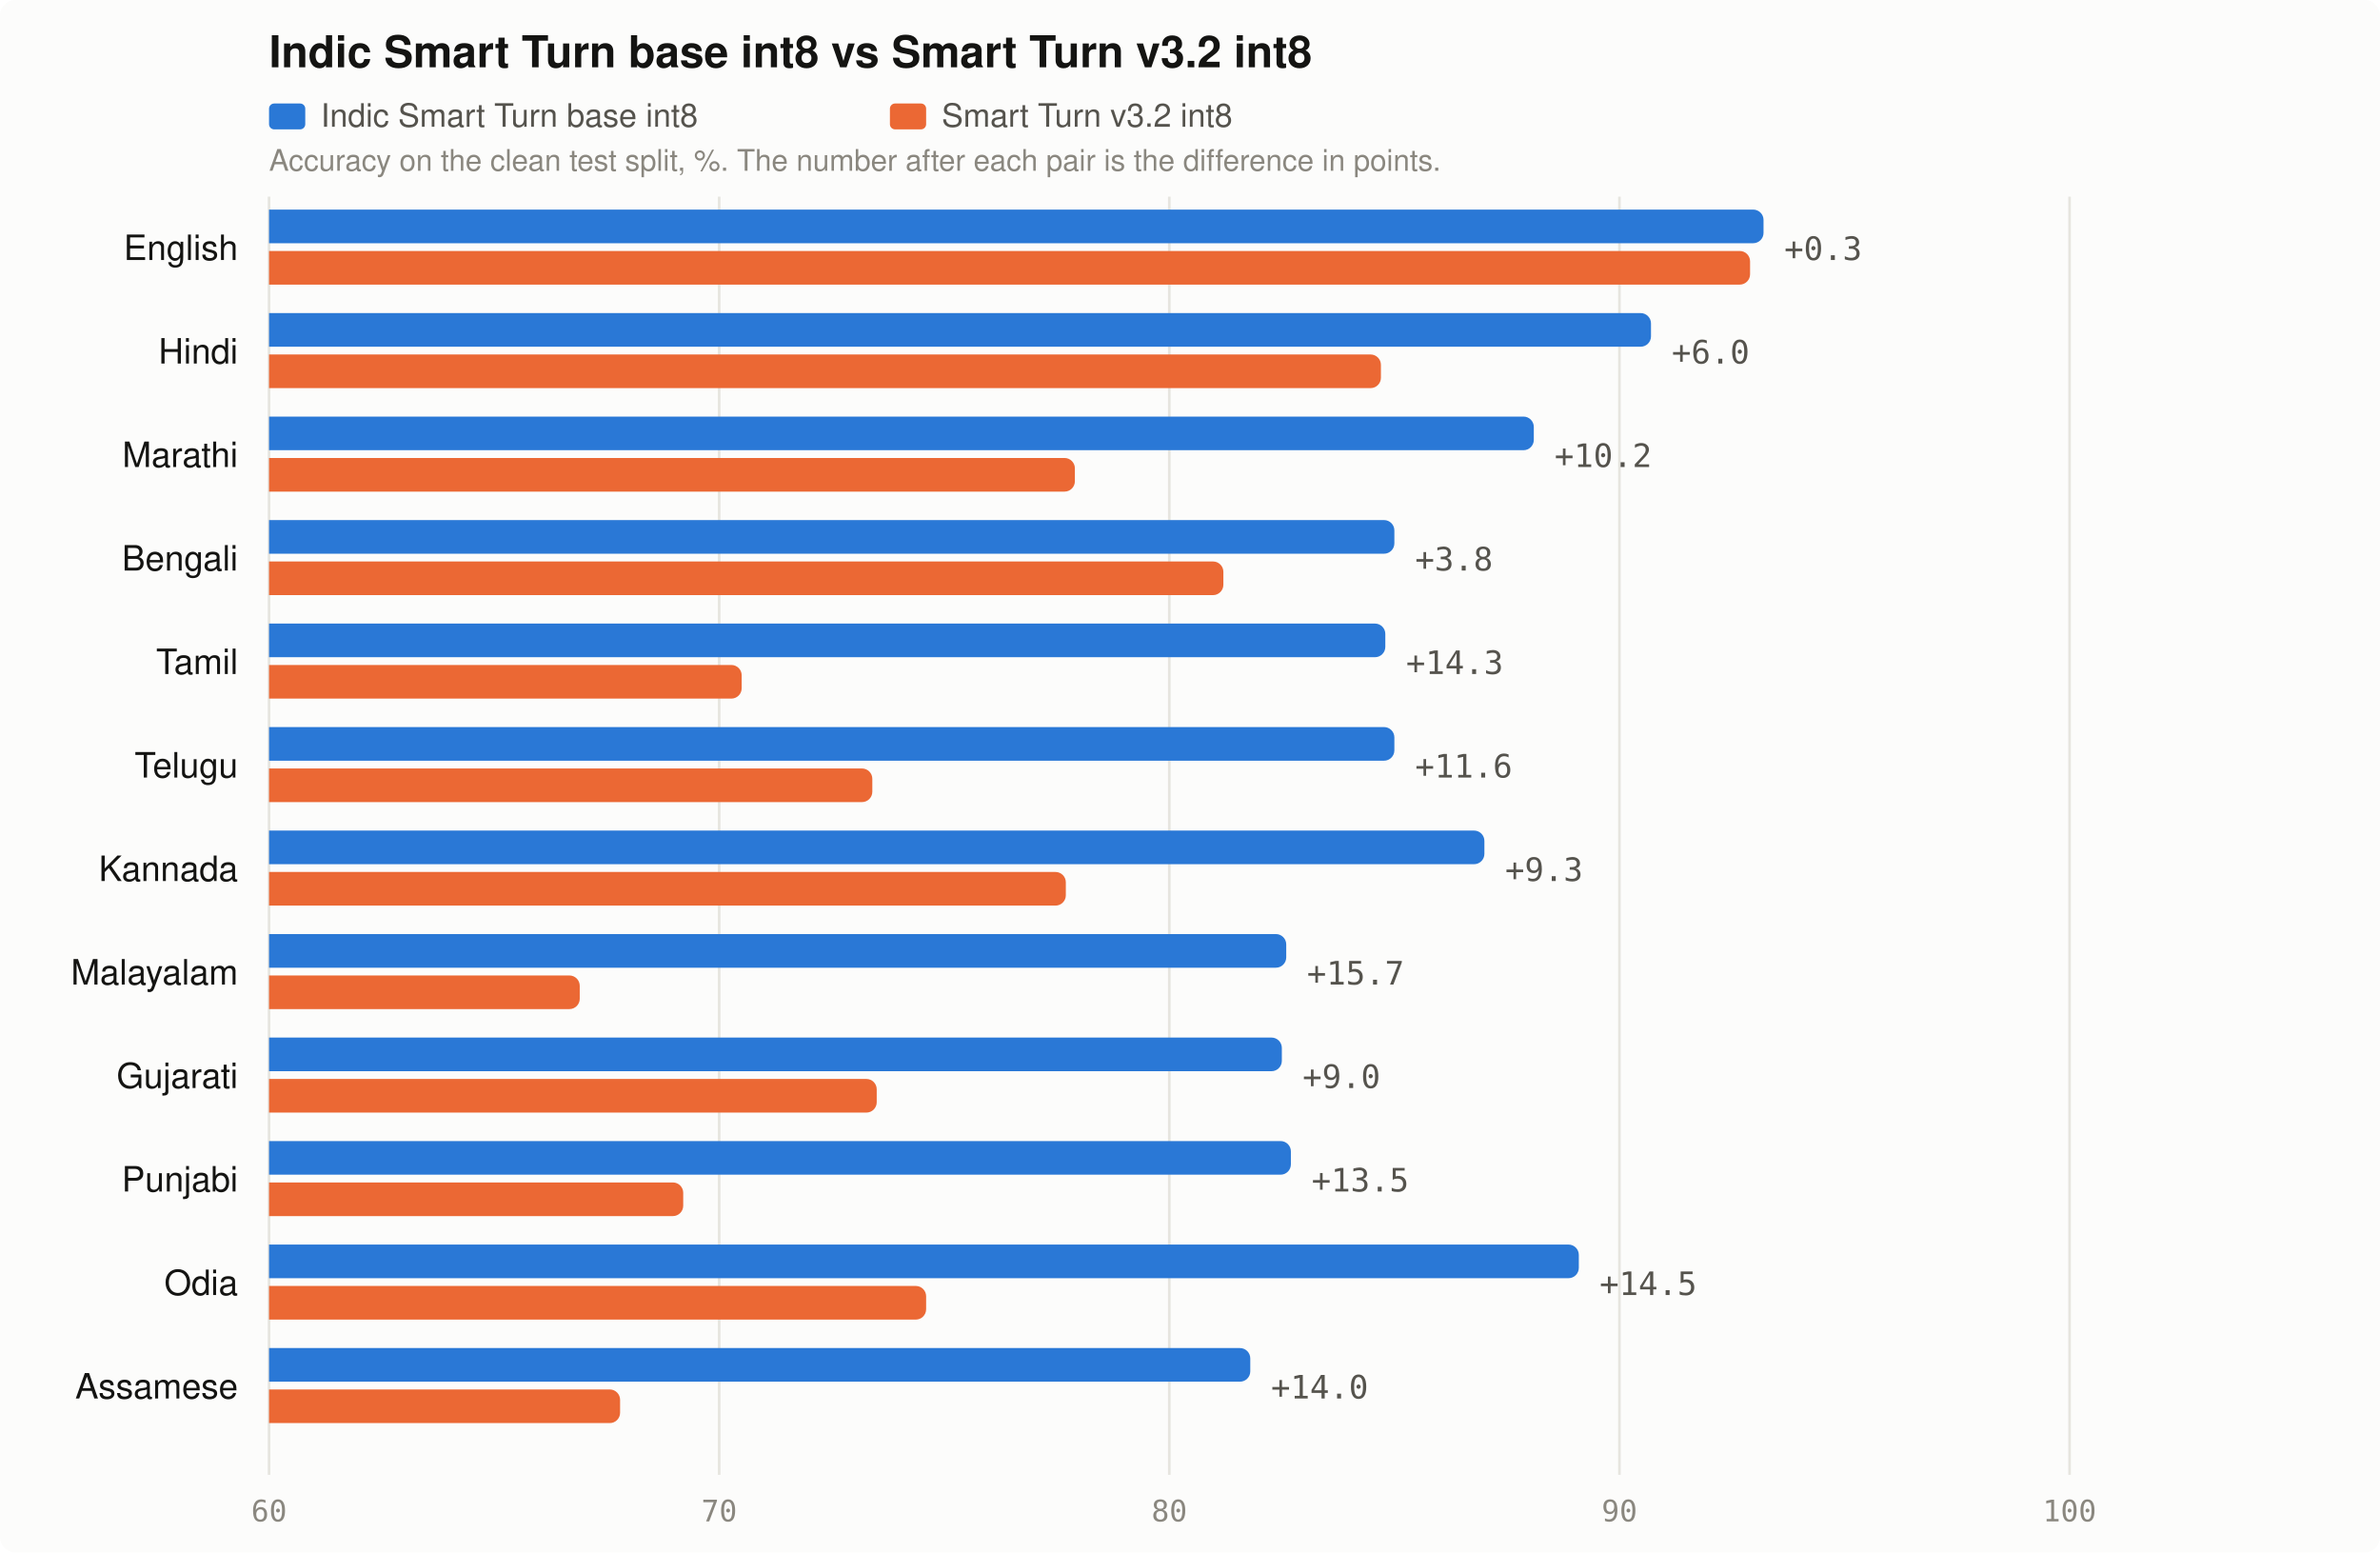
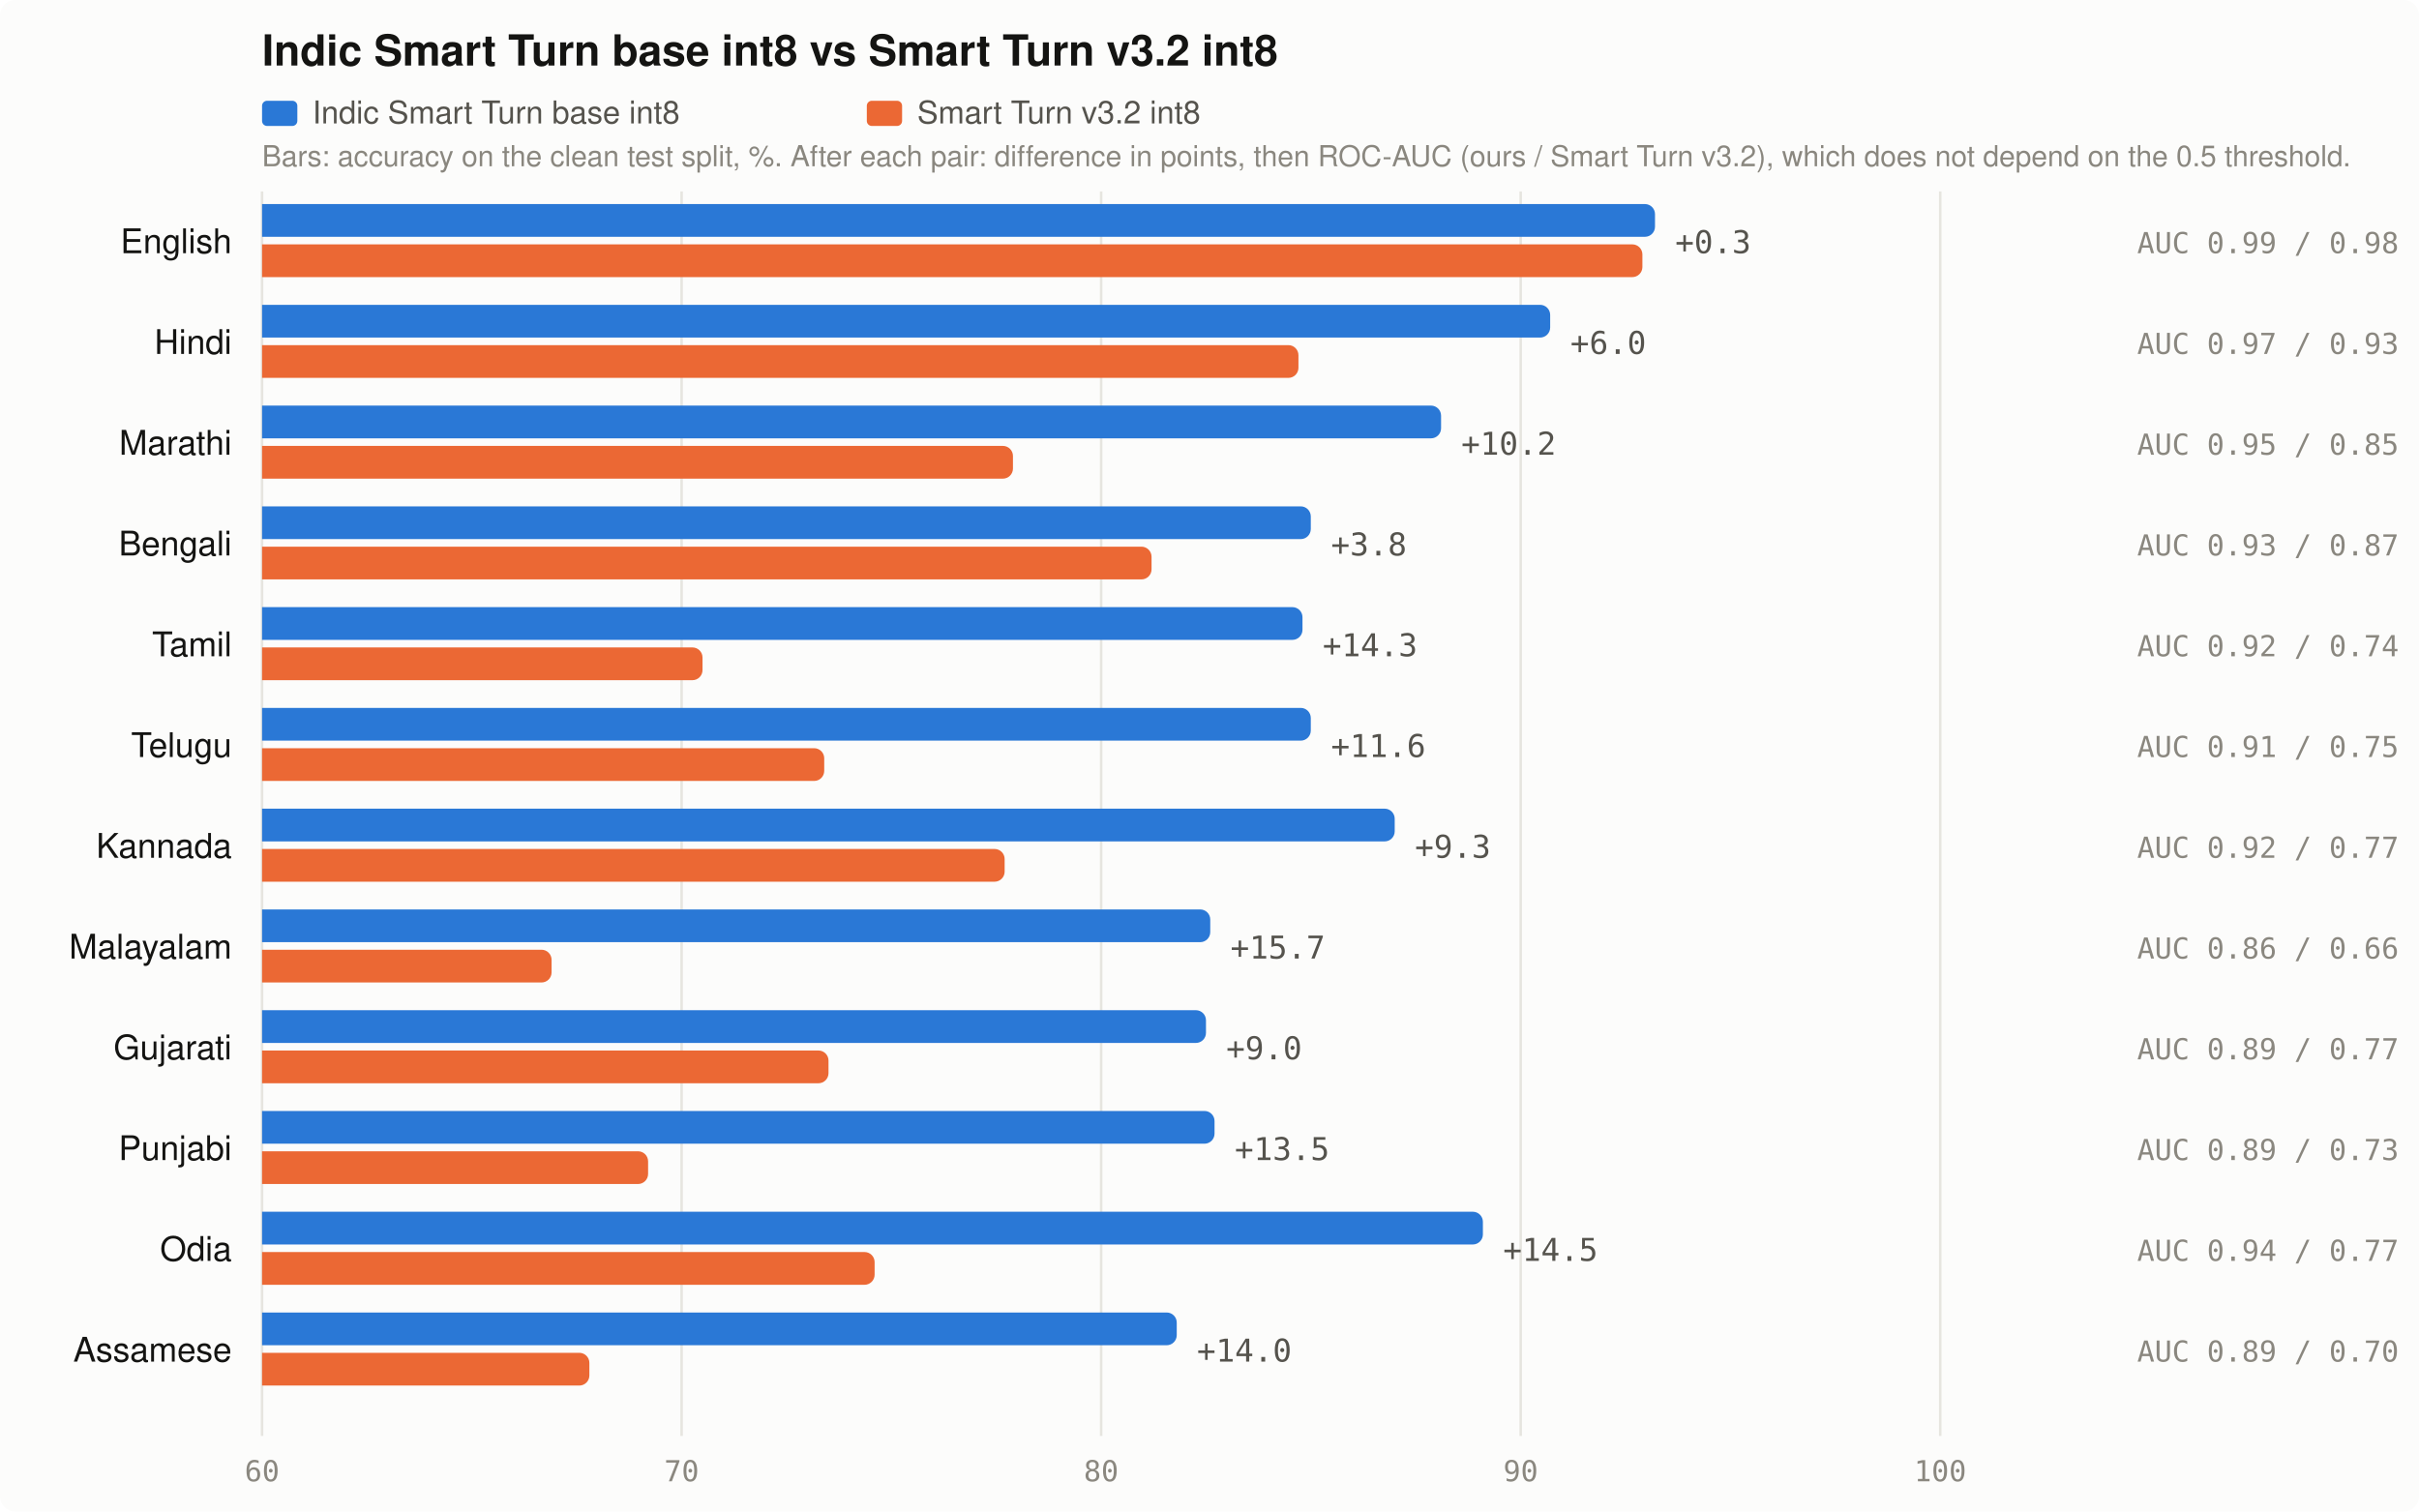
- <svg xmlns="http://www.w3.org/2000/svg" viewBox="0 0 920 600" width="920" height="600" font-family="ui-sans-serif, -apple-system, 'Segoe UI', Helvetica, Arial, sans-serif">
-   <rect width="920" height="600" fill="#fcfcfb" rx="6" />
+ <svg xmlns="http://www.w3.org/2000/svg" viewBox="0 0 960 600" width="960" height="600" font-family="ui-sans-serif, -apple-system, 'Segoe UI', Helvetica, Arial, sans-serif">
+   <rect width="960" height="600" fill="#fcfcfb" rx="6" />
  <text x="104" y="26" font-size="17" font-weight="600" fill="#141412">Indic Smart Turn base int8 vs Smart Turn v3.2 int8</text>
  <rect x="104" y="40" width="14" height="10" rx="2" fill="#2a78d6" />
  <text x="124" y="49" font-size="12.5" fill="#55534d">Indic Smart Turn base int8</text>
  <rect x="344" y="40" width="14" height="10" rx="2" fill="#eb6834" />
  <text x="364" y="49" font-size="12.5" fill="#55534d">Smart Turn v3.2 int8</text>
-   <text x="104" y="66" font-size="11.5" fill="#8a877f">Accuracy on the clean test split, %. The number after each pair is the difference in points.</text>
+   <text x="104" y="66" font-size="11.5" fill="#8a877f">Bars: accuracy on the clean test split, %. After each pair: difference in points, then ROC-AUC (ours / Smart Turn v3.2), which does not depend on the 0.5 threshold.</text>
  <line x1="104.0" x2="104.0" y1="76" y2="570" stroke="#e6e5df" stroke-width="1" />
  <text x="104.0" y="588" font-size="11.5" fill="#8a877f" text-anchor="middle" font-family="ui-monospace, SFMono-Regular, Menlo, Consolas, monospace">60</text>
-   <line x1="278.0" x2="278.0" y1="76" y2="570" stroke="#e6e5df" stroke-width="1" />
-   <text x="278.0" y="588" font-size="11.5" fill="#8a877f" text-anchor="middle" font-family="ui-monospace, SFMono-Regular, Menlo, Consolas, monospace">70</text>
-   <line x1="452.0" x2="452.0" y1="76" y2="570" stroke="#e6e5df" stroke-width="1" />
-   <text x="452.0" y="588" font-size="11.5" fill="#8a877f" text-anchor="middle" font-family="ui-monospace, SFMono-Regular, Menlo, Consolas, monospace">80</text>
-   <line x1="626.0" x2="626.0" y1="76" y2="570" stroke="#e6e5df" stroke-width="1" />
-   <text x="626.0" y="588" font-size="11.5" fill="#8a877f" text-anchor="middle" font-family="ui-monospace, SFMono-Regular, Menlo, Consolas, monospace">90</text>
-   <line x1="800.0" x2="800.0" y1="76" y2="570" stroke="#e6e5df" stroke-width="1" />
-   <text x="800.0" y="588" font-size="11.5" fill="#8a877f" text-anchor="middle" font-family="ui-monospace, SFMono-Regular, Menlo, Consolas, monospace">100</text>
+   <line x1="270.5" x2="270.5" y1="76" y2="570" stroke="#e6e5df" stroke-width="1" />
+   <text x="270.5" y="588" font-size="11.5" fill="#8a877f" text-anchor="middle" font-family="ui-monospace, SFMono-Regular, Menlo, Consolas, monospace">70</text>
+   <line x1="437.0" x2="437.0" y1="76" y2="570" stroke="#e6e5df" stroke-width="1" />
+   <text x="437.0" y="588" font-size="11.5" fill="#8a877f" text-anchor="middle" font-family="ui-monospace, SFMono-Regular, Menlo, Consolas, monospace">80</text>
+   <line x1="603.5" x2="603.5" y1="76" y2="570" stroke="#e6e5df" stroke-width="1" />
+   <text x="603.5" y="588" font-size="11.5" fill="#8a877f" text-anchor="middle" font-family="ui-monospace, SFMono-Regular, Menlo, Consolas, monospace">90</text>
+   <line x1="770.0" x2="770.0" y1="76" y2="570" stroke="#e6e5df" stroke-width="1" />
+   <text x="770.0" y="588" font-size="11.5" fill="#8a877f" text-anchor="middle" font-family="ui-monospace, SFMono-Regular, Menlo, Consolas, monospace">100</text>
  <text x="92" y="100.5" font-size="13.5" fill="#141412" text-anchor="end">English</text>
-   <path d="M104.0,81 h573.7 a4,4 0 0 1 4,4 v5 a4,4 0 0 1 -4,4 h-573.7 z" fill="#2a78d6" />
-   <path d="M104.0,97 h568.5 a4,4 0 0 1 4,4 v5 a4,4 0 0 1 -4,4 h-568.5 z" fill="#eb6834" />
-   <text x="689.7" y="100.5" font-size="12.5" fill="#55534d" font-family="ui-monospace, SFMono-Regular, Menlo, Consolas, monospace">+0.3</text>
+   <path d="M104.0,81 h548.8 a4,4 0 0 1 4,4 v5 a4,4 0 0 1 -4,4 h-548.8 z" fill="#2a78d6" />
+   <path d="M104.0,97 h543.8 a4,4 0 0 1 4,4 v5 a4,4 0 0 1 -4,4 h-543.8 z" fill="#eb6834" />
+   <text x="664.8" y="100.5" font-size="12.5" fill="#55534d" font-family="ui-monospace, SFMono-Regular, Menlo, Consolas, monospace">+0.3</text>
+   <text x="952" y="100.5" font-size="11.5" fill="#8a877f" font-family="ui-monospace, SFMono-Regular, Menlo, Consolas, monospace" text-anchor="end">AUC 0.99 / 0.98</text>
  <text x="92" y="140.5" font-size="13.5" fill="#141412" text-anchor="end">Hindi</text>
-   <path d="M104.0,121 h530.2 a4,4 0 0 1 4,4 v5 a4,4 0 0 1 -4,4 h-530.2 z" fill="#2a78d6" />
-   <path d="M104.0,137 h425.8 a4,4 0 0 1 4,4 v5 a4,4 0 0 1 -4,4 h-425.8 z" fill="#eb6834" />
-   <text x="646.2" y="140.5" font-size="12.5" fill="#55534d" font-family="ui-monospace, SFMono-Regular, Menlo, Consolas, monospace">+6.0</text>
+   <path d="M104.0,121 h507.2 a4,4 0 0 1 4,4 v5 a4,4 0 0 1 -4,4 h-507.2 z" fill="#2a78d6" />
+   <path d="M104.0,137 h407.3 a4,4 0 0 1 4,4 v5 a4,4 0 0 1 -4,4 h-407.3 z" fill="#eb6834" />
+   <text x="623.2" y="140.5" font-size="12.5" fill="#55534d" font-family="ui-monospace, SFMono-Regular, Menlo, Consolas, monospace">+6.0</text>
+   <text x="952" y="140.5" font-size="11.5" fill="#8a877f" font-family="ui-monospace, SFMono-Regular, Menlo, Consolas, monospace" text-anchor="end">AUC 0.97 / 0.93</text>
  <text x="92" y="180.5" font-size="13.5" fill="#141412" text-anchor="end">Marathi</text>
-   <path d="M104.0,161 h484.9 a4,4 0 0 1 4,4 v5 a4,4 0 0 1 -4,4 h-484.9 z" fill="#2a78d6" />
-   <path d="M104.0,177 h307.5 a4,4 0 0 1 4,4 v5 a4,4 0 0 1 -4,4 h-307.5 z" fill="#eb6834" />
-   <text x="600.9" y="180.5" font-size="12.5" fill="#55534d" font-family="ui-monospace, SFMono-Regular, Menlo, Consolas, monospace">+10.2</text>
+   <path d="M104.0,161 h463.9 a4,4 0 0 1 4,4 v5 a4,4 0 0 1 -4,4 h-463.9 z" fill="#2a78d6" />
+   <path d="M104.0,177 h294.0 a4,4 0 0 1 4,4 v5 a4,4 0 0 1 -4,4 h-294.0 z" fill="#eb6834" />
+   <text x="579.9" y="180.5" font-size="12.5" fill="#55534d" font-family="ui-monospace, SFMono-Regular, Menlo, Consolas, monospace">+10.2</text>
+   <text x="952" y="180.5" font-size="11.5" fill="#8a877f" font-family="ui-monospace, SFMono-Regular, Menlo, Consolas, monospace" text-anchor="end">AUC 0.95 / 0.85</text>
  <text x="92" y="220.5" font-size="13.5" fill="#141412" text-anchor="end">Bengali</text>
-   <path d="M104.0,201 h431.0 a4,4 0 0 1 4,4 v5 a4,4 0 0 1 -4,4 h-431.0 z" fill="#2a78d6" />
-   <path d="M104.0,217 h364.9 a4,4 0 0 1 4,4 v5 a4,4 0 0 1 -4,4 h-364.9 z" fill="#eb6834" />
-   <text x="547.0" y="220.5" font-size="12.5" fill="#55534d" font-family="ui-monospace, SFMono-Regular, Menlo, Consolas, monospace">+3.8</text>
+   <path d="M104.0,201 h412.2 a4,4 0 0 1 4,4 v5 a4,4 0 0 1 -4,4 h-412.2 z" fill="#2a78d6" />
+   <path d="M104.0,217 h349.0 a4,4 0 0 1 4,4 v5 a4,4 0 0 1 -4,4 h-349.0 z" fill="#eb6834" />
+   <text x="528.2" y="220.5" font-size="12.5" fill="#55534d" font-family="ui-monospace, SFMono-Regular, Menlo, Consolas, monospace">+3.8</text>
+   <text x="952" y="220.5" font-size="11.5" fill="#8a877f" font-family="ui-monospace, SFMono-Regular, Menlo, Consolas, monospace" text-anchor="end">AUC 0.93 / 0.87</text>
  <text x="92" y="260.5" font-size="13.5" fill="#141412" text-anchor="end">Tamil</text>
-   <path d="M104.0,241 h427.5 a4,4 0 0 1 4,4 v5 a4,4 0 0 1 -4,4 h-427.5 z" fill="#2a78d6" />
-   <path d="M104.0,257 h178.7 a4,4 0 0 1 4,4 v5 a4,4 0 0 1 -4,4 h-178.7 z" fill="#eb6834" />
-   <text x="543.5" y="260.5" font-size="12.5" fill="#55534d" font-family="ui-monospace, SFMono-Regular, Menlo, Consolas, monospace">+14.3</text>
+   <path d="M104.0,241 h408.9 a4,4 0 0 1 4,4 v5 a4,4 0 0 1 -4,4 h-408.9 z" fill="#2a78d6" />
+   <path d="M104.0,257 h170.8 a4,4 0 0 1 4,4 v5 a4,4 0 0 1 -4,4 h-170.8 z" fill="#eb6834" />
+   <text x="524.9" y="260.5" font-size="12.5" fill="#55534d" font-family="ui-monospace, SFMono-Regular, Menlo, Consolas, monospace">+14.3</text>
+   <text x="952" y="260.5" font-size="11.5" fill="#8a877f" font-family="ui-monospace, SFMono-Regular, Menlo, Consolas, monospace" text-anchor="end">AUC 0.92 / 0.74</text>
  <text x="92" y="300.5" font-size="13.5" fill="#141412" text-anchor="end">Telugu</text>
-   <path d="M104.0,281 h431.0 a4,4 0 0 1 4,4 v5 a4,4 0 0 1 -4,4 h-431.0 z" fill="#2a78d6" />
-   <path d="M104.0,297 h229.2 a4,4 0 0 1 4,4 v5 a4,4 0 0 1 -4,4 h-229.2 z" fill="#eb6834" />
-   <text x="547.0" y="300.5" font-size="12.5" fill="#55534d" font-family="ui-monospace, SFMono-Regular, Menlo, Consolas, monospace">+11.6</text>
+   <path d="M104.0,281 h412.2 a4,4 0 0 1 4,4 v5 a4,4 0 0 1 -4,4 h-412.2 z" fill="#2a78d6" />
+   <path d="M104.0,297 h219.1 a4,4 0 0 1 4,4 v5 a4,4 0 0 1 -4,4 h-219.1 z" fill="#eb6834" />
+   <text x="528.2" y="300.5" font-size="12.5" fill="#55534d" font-family="ui-monospace, SFMono-Regular, Menlo, Consolas, monospace">+11.6</text>
+   <text x="952" y="300.5" font-size="11.5" fill="#8a877f" font-family="ui-monospace, SFMono-Regular, Menlo, Consolas, monospace" text-anchor="end">AUC 0.91 / 0.75</text>
  <text x="92" y="340.5" font-size="13.5" fill="#141412" text-anchor="end">Kannada</text>
-   <path d="M104.0,321 h465.8 a4,4 0 0 1 4,4 v5 a4,4 0 0 1 -4,4 h-465.8 z" fill="#2a78d6" />
-   <path d="M104.0,337 h304.0 a4,4 0 0 1 4,4 v5 a4,4 0 0 1 -4,4 h-304.0 z" fill="#eb6834" />
-   <text x="581.8" y="340.5" font-size="12.5" fill="#55534d" font-family="ui-monospace, SFMono-Regular, Menlo, Consolas, monospace">+9.3</text>
+   <path d="M104.0,321 h445.5 a4,4 0 0 1 4,4 v5 a4,4 0 0 1 -4,4 h-445.5 z" fill="#2a78d6" />
+   <path d="M104.0,337 h290.7 a4,4 0 0 1 4,4 v5 a4,4 0 0 1 -4,4 h-290.7 z" fill="#eb6834" />
+   <text x="561.5" y="340.5" font-size="12.5" fill="#55534d" font-family="ui-monospace, SFMono-Regular, Menlo, Consolas, monospace">+9.3</text>
+   <text x="952" y="340.5" font-size="11.5" fill="#8a877f" font-family="ui-monospace, SFMono-Regular, Menlo, Consolas, monospace" text-anchor="end">AUC 0.92 / 0.77</text>
  <text x="92" y="380.5" font-size="13.5" fill="#141412" text-anchor="end">Malayalam</text>
-   <path d="M104.0,361 h389.2 a4,4 0 0 1 4,4 v5 a4,4 0 0 1 -4,4 h-389.2 z" fill="#2a78d6" />
-   <path d="M104.0,377 h116.1 a4,4 0 0 1 4,4 v5 a4,4 0 0 1 -4,4 h-116.1 z" fill="#eb6834" />
-   <text x="505.2" y="380.5" font-size="12.5" fill="#55534d" font-family="ui-monospace, SFMono-Regular, Menlo, Consolas, monospace">+15.7</text>
+   <path d="M104.0,361 h372.3 a4,4 0 0 1 4,4 v5 a4,4 0 0 1 -4,4 h-372.3 z" fill="#2a78d6" />
+   <path d="M104.0,377 h110.9 a4,4 0 0 1 4,4 v5 a4,4 0 0 1 -4,4 h-110.9 z" fill="#eb6834" />
+   <text x="488.3" y="380.5" font-size="12.5" fill="#55534d" font-family="ui-monospace, SFMono-Regular, Menlo, Consolas, monospace">+15.7</text>
+   <text x="952" y="380.5" font-size="11.5" fill="#8a877f" font-family="ui-monospace, SFMono-Regular, Menlo, Consolas, monospace" text-anchor="end">AUC 0.86 / 0.66</text>
  <text x="92" y="420.5" font-size="13.5" fill="#141412" text-anchor="end">Gujarati</text>
-   <path d="M104.0,401 h387.5 a4,4 0 0 1 4,4 v5 a4,4 0 0 1 -4,4 h-387.5 z" fill="#2a78d6" />
-   <path d="M104.0,417 h230.9 a4,4 0 0 1 4,4 v5 a4,4 0 0 1 -4,4 h-230.9 z" fill="#eb6834" />
-   <text x="503.5" y="420.5" font-size="12.5" fill="#55534d" font-family="ui-monospace, SFMono-Regular, Menlo, Consolas, monospace">+9.0</text>
+   <path d="M104.0,401 h370.6 a4,4 0 0 1 4,4 v5 a4,4 0 0 1 -4,4 h-370.6 z" fill="#2a78d6" />
+   <path d="M104.0,417 h220.8 a4,4 0 0 1 4,4 v5 a4,4 0 0 1 -4,4 h-220.8 z" fill="#eb6834" />
+   <text x="486.6" y="420.5" font-size="12.5" fill="#55534d" font-family="ui-monospace, SFMono-Regular, Menlo, Consolas, monospace">+9.0</text>
+   <text x="952" y="420.5" font-size="11.5" fill="#8a877f" font-family="ui-monospace, SFMono-Regular, Menlo, Consolas, monospace" text-anchor="end">AUC 0.89 / 0.77</text>
  <text x="92" y="460.5" font-size="13.5" fill="#141412" text-anchor="end">Punjabi</text>
-   <path d="M104.0,441 h391.0 a4,4 0 0 1 4,4 v5 a4,4 0 0 1 -4,4 h-391.0 z" fill="#2a78d6" />
-   <path d="M104.0,457 h156.1 a4,4 0 0 1 4,4 v5 a4,4 0 0 1 -4,4 h-156.1 z" fill="#eb6834" />
-   <text x="507.0" y="460.5" font-size="12.5" fill="#55534d" font-family="ui-monospace, SFMono-Regular, Menlo, Consolas, monospace">+13.5</text>
+   <path d="M104.0,441 h374.0 a4,4 0 0 1 4,4 v5 a4,4 0 0 1 -4,4 h-374.0 z" fill="#2a78d6" />
+   <path d="M104.0,457 h149.2 a4,4 0 0 1 4,4 v5 a4,4 0 0 1 -4,4 h-149.2 z" fill="#eb6834" />
+   <text x="490.0" y="460.5" font-size="12.5" fill="#55534d" font-family="ui-monospace, SFMono-Regular, Menlo, Consolas, monospace">+13.5</text>
+   <text x="952" y="460.5" font-size="11.5" fill="#8a877f" font-family="ui-monospace, SFMono-Regular, Menlo, Consolas, monospace" text-anchor="end">AUC 0.89 / 0.73</text>
  <text x="92" y="500.5" font-size="13.5" fill="#141412" text-anchor="end">Odia</text>
-   <path d="M104.0,481 h502.3 a4,4 0 0 1 4,4 v5 a4,4 0 0 1 -4,4 h-502.3 z" fill="#2a78d6" />
-   <path d="M104.0,497 h250.0 a4,4 0 0 1 4,4 v5 a4,4 0 0 1 -4,4 h-250.0 z" fill="#eb6834" />
-   <text x="618.3" y="500.5" font-size="12.5" fill="#55534d" font-family="ui-monospace, SFMono-Regular, Menlo, Consolas, monospace">+14.5</text>
+   <path d="M104.0,481 h480.5 a4,4 0 0 1 4,4 v5 a4,4 0 0 1 -4,4 h-480.5 z" fill="#2a78d6" />
+   <path d="M104.0,497 h239.1 a4,4 0 0 1 4,4 v5 a4,4 0 0 1 -4,4 h-239.1 z" fill="#eb6834" />
+   <text x="596.5" y="500.5" font-size="12.5" fill="#55534d" font-family="ui-monospace, SFMono-Regular, Menlo, Consolas, monospace">+14.5</text>
+   <text x="952" y="500.5" font-size="11.5" fill="#8a877f" font-family="ui-monospace, SFMono-Regular, Menlo, Consolas, monospace" text-anchor="end">AUC 0.94 / 0.77</text>
  <text x="92" y="540.5" font-size="13.5" fill="#141412" text-anchor="end">Assamese</text>
-   <path d="M104.0,521 h375.3 a4,4 0 0 1 4,4 v5 a4,4 0 0 1 -4,4 h-375.3 z" fill="#2a78d6" />
-   <path d="M104.0,537 h131.7 a4,4 0 0 1 4,4 v5 a4,4 0 0 1 -4,4 h-131.7 z" fill="#eb6834" />
-   <text x="491.3" y="540.5" font-size="12.5" fill="#55534d" font-family="ui-monospace, SFMono-Regular, Menlo, Consolas, monospace">+14.0</text>
+   <path d="M104.0,521 h359.0 a4,4 0 0 1 4,4 v5 a4,4 0 0 1 -4,4 h-359.0 z" fill="#2a78d6" />
+   <path d="M104.0,537 h125.9 a4,4 0 0 1 4,4 v5 a4,4 0 0 1 -4,4 h-125.9 z" fill="#eb6834" />
+   <text x="475.0" y="540.5" font-size="12.5" fill="#55534d" font-family="ui-monospace, SFMono-Regular, Menlo, Consolas, monospace">+14.0</text>
+   <text x="952" y="540.5" font-size="11.5" fill="#8a877f" font-family="ui-monospace, SFMono-Regular, Menlo, Consolas, monospace" text-anchor="end">AUC 0.89 / 0.70</text>
</svg>
